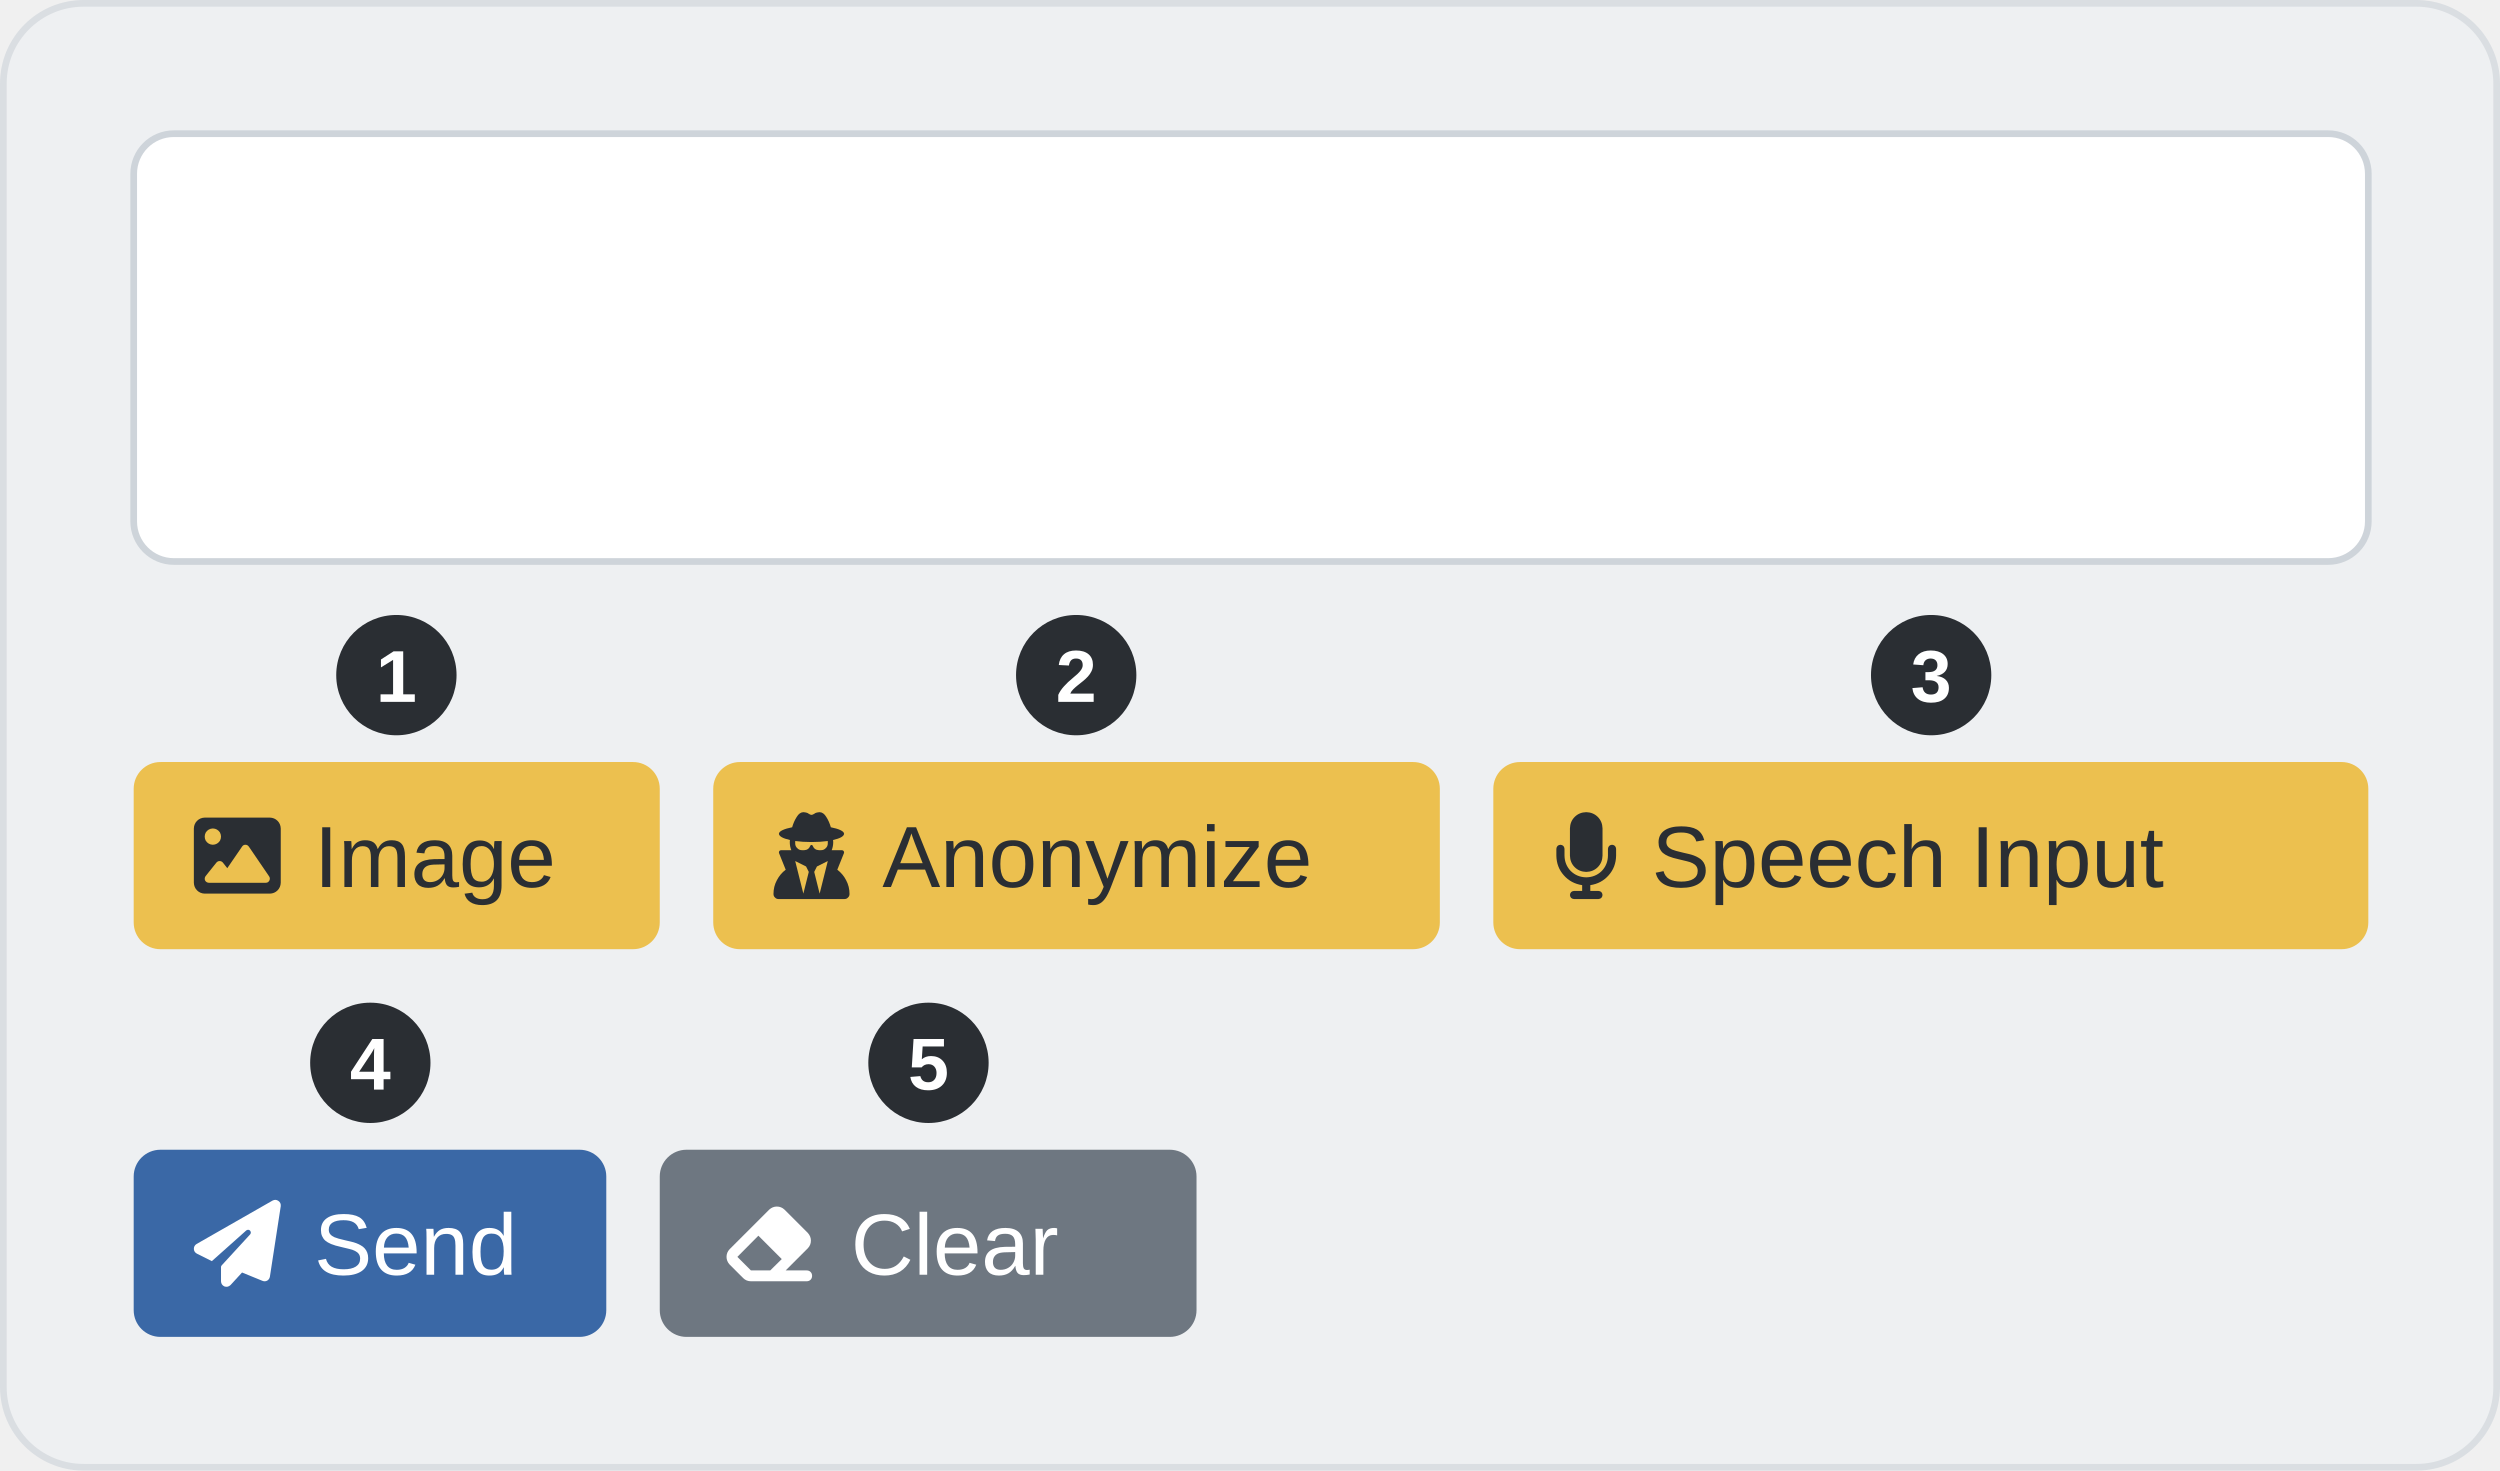
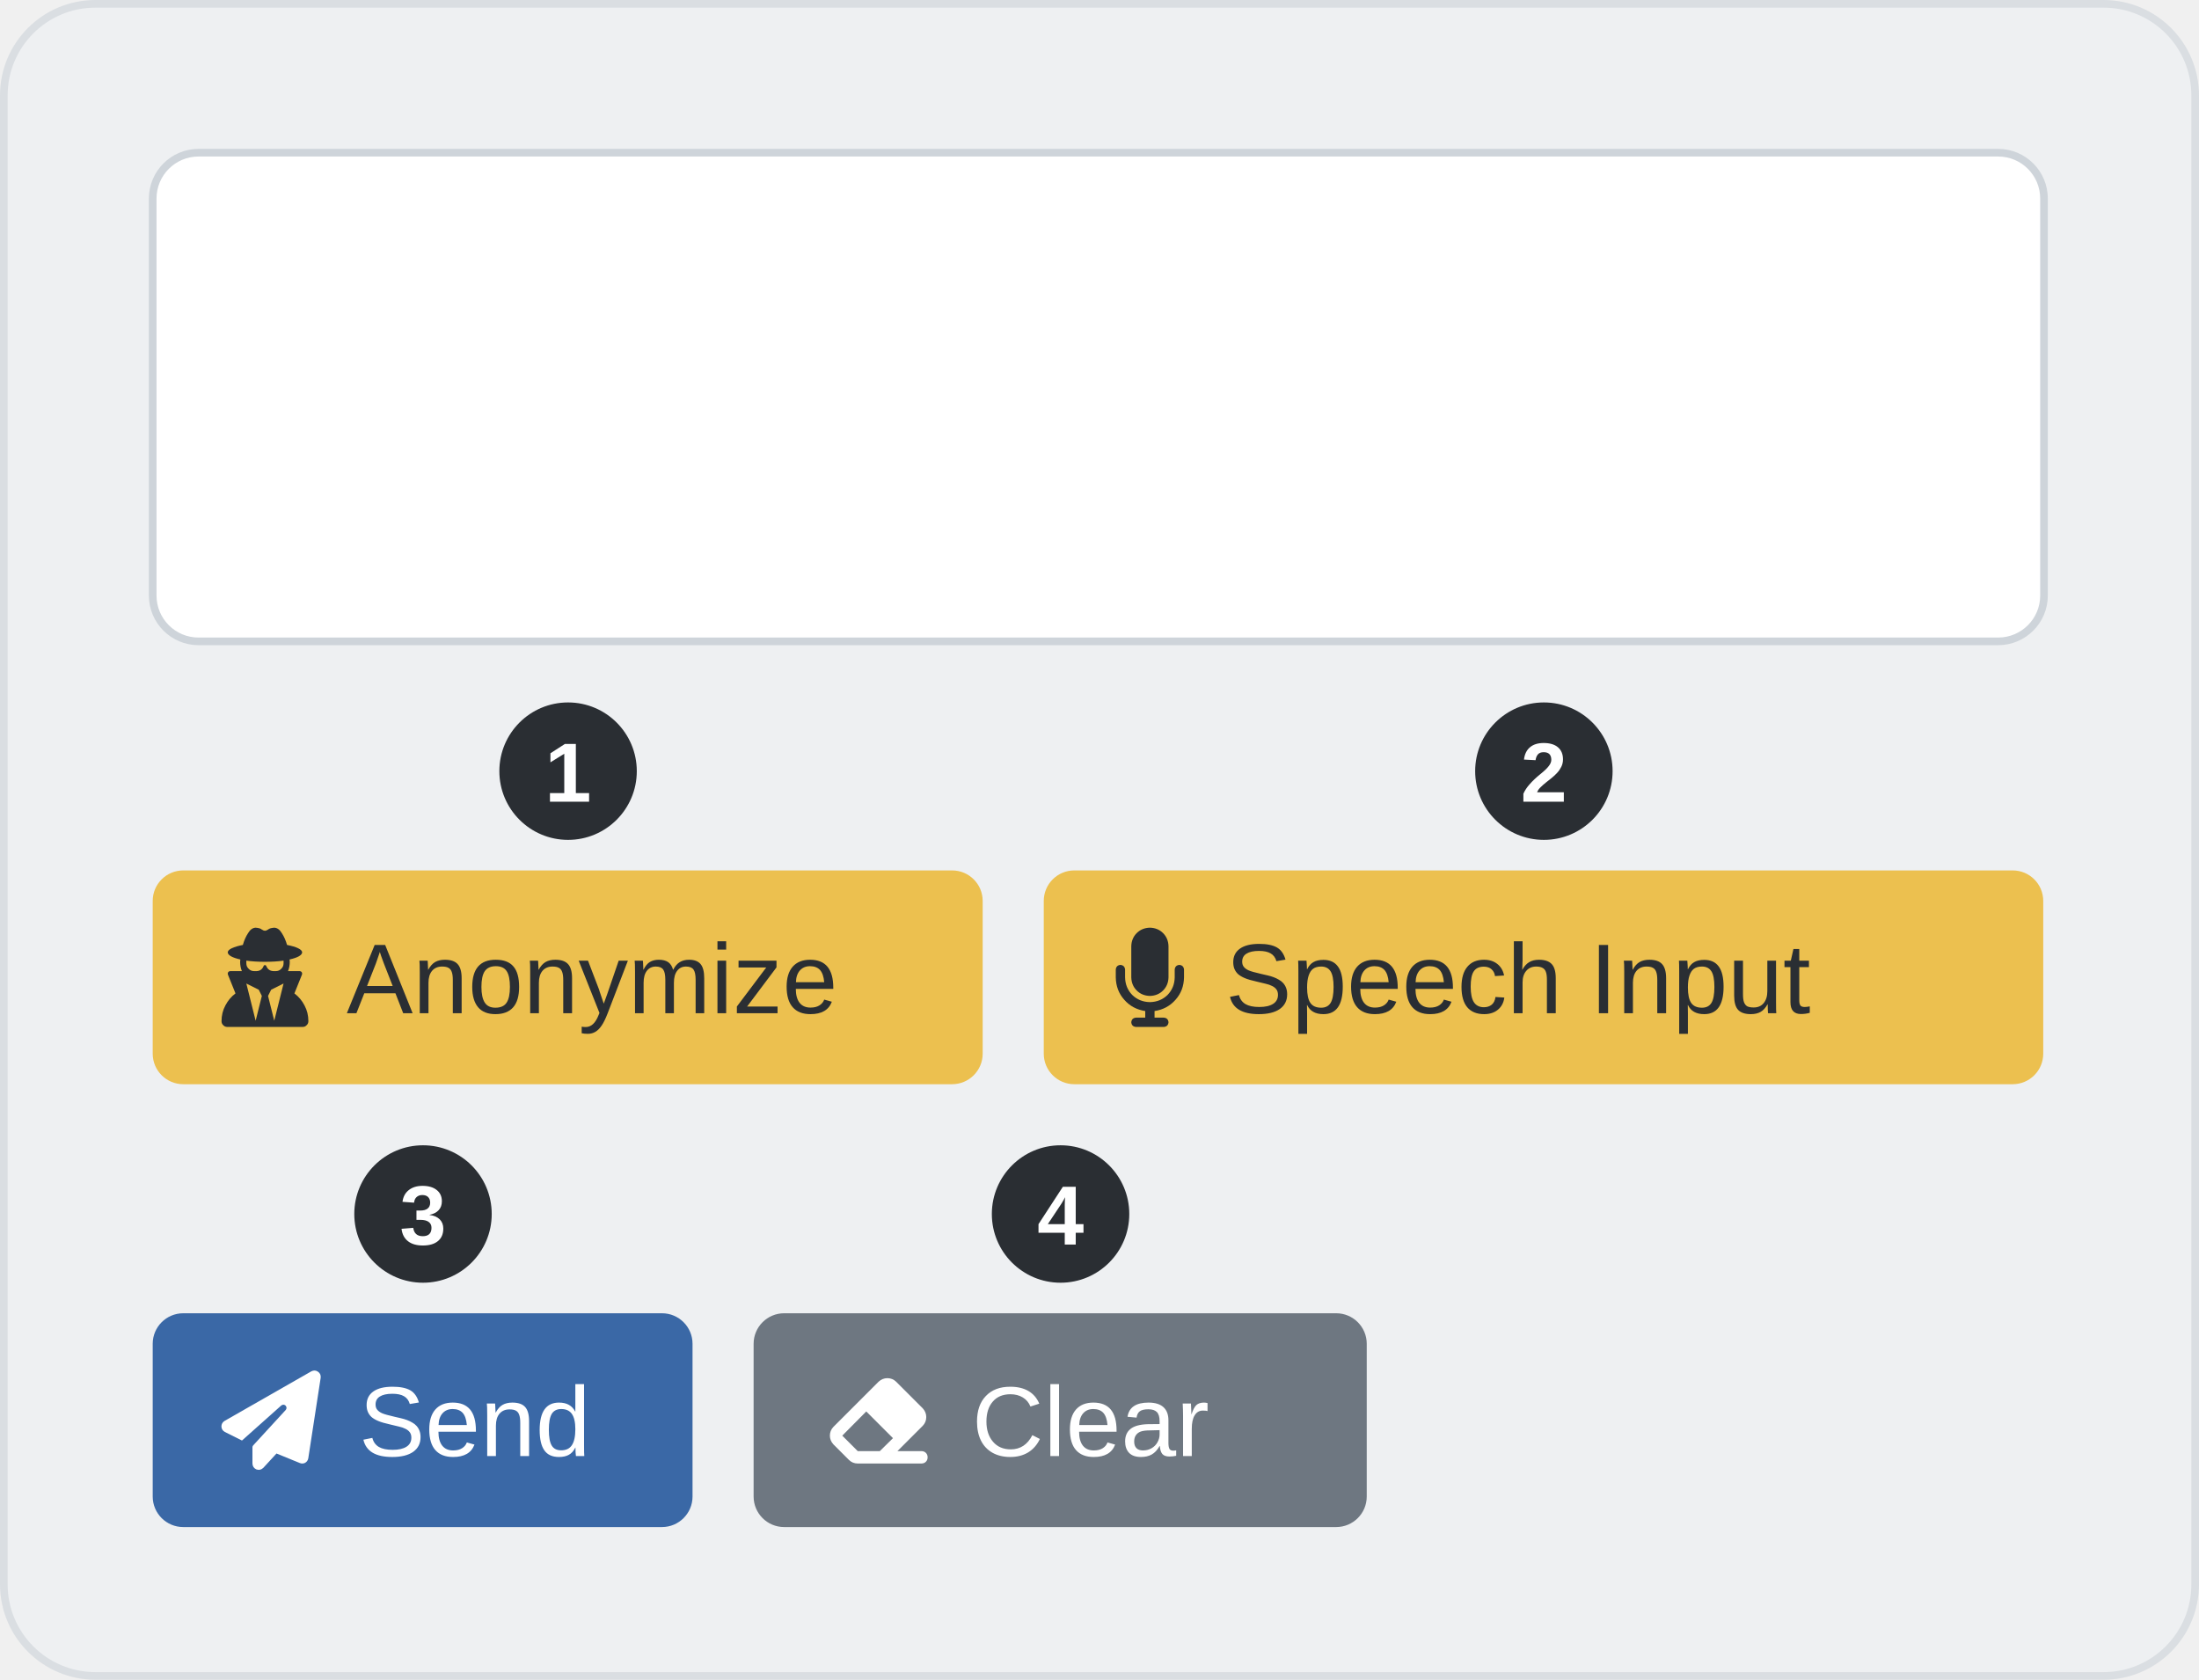
- <svg xmlns="http://www.w3.org/2000/svg" role="img" width="374" height="220" viewBox="0 0 374 220" font-family="-apple-system, 'Hiragino Sans', 'Noto Sans JP', 'Helvetica Neue', Arial, sans-serif">
+ <svg xmlns="http://www.w3.org/2000/svg" role="img" width="288" height="220" viewBox="0 0 288 220" font-family="-apple-system, 'Hiragino Sans', 'Noto Sans JP', 'Helvetica Neue', Arial, sans-serif">
  <defs>
    <symbol id="i-solid-eraser" viewBox="0 -448 576 512">
      <path transform="scale(1 -1)" d="M291 391 57 157 291 391 57 157Q39 138 39 112Q39 87 57 67L137 -13Q156 -32 183 -32H288H512Q526 -32 535 -23Q544 -14 544 0Q544 14 535 23Q526 32 512 32H388L519 163Q537 182 537 208Q537 233 519 253L381 391Q362 409 336 409Q311 409 291 391ZM297 32H288H297H183L103 112L227 237L365 99L297 32Z" />
-     </symbol>
-     <symbol id="i-solid-image" viewBox="0 -448 512 512">
-       <path transform="scale(1 -1)" d="M0 352Q1 379 19 397Q37 415 64 416H448Q475 415 493 397Q511 379 512 352V32Q511 5 493 -13Q475 -31 448 -32H64Q37 -31 19 -13Q1 5 0 32V352ZM324 245Q316 256 304 256Q291 256 284 245L197 118L171 151Q163 160 152 160Q141 160 133 151L69 71Q61 59 66 46Q73 33 88 32H184H424Q438 32 445 45Q451 58 444 69L324 245ZM112 256Q139 257 154 280Q166 304 154 328Q139 351 112 352Q85 351 70 328Q58 304 70 280Q85 257 112 256Z" />
    </symbol>
    <symbol id="i-solid-microphone" viewBox="0 -448 384 512">
      <path transform="scale(1 -1)" d="M192 448Q151 447 124 420Q97 393 96 352V192Q97 151 124 124Q151 97 192 96Q233 97 260 124Q287 151 288 192V352Q287 393 260 420Q233 447 192 448ZM64 232Q62 254 40 256Q18 254 16 232V192Q17 124 60 76Q102 28 168 18V-16H120Q98 -18 96 -40Q98 -62 120 -64H192H264Q286 -62 288 -40Q286 -18 264 -16H216V18Q282 28 324 76Q367 124 368 192V232Q366 254 344 256Q322 254 320 232V192Q319 138 283 101Q246 65 192 64Q138 65 101 101Q65 138 64 192V232Z" />
    </symbol>
    <symbol id="i-solid-paper-plane" viewBox="0 -448 512 512">
      <path transform="scale(1 -1)" d="M498 442Q514 431 512 411L448 -5Q445 -20 432 -28Q418 -35 404 -29L284 20L216 -54Q200 -69 180 -62Q161 -53 160 -32V52Q160 58 164 62L332 245Q340 256 331 267Q321 276 309 268L106 87L18 131Q1 140 0 159Q0 178 16 188L464 444Q482 453 498 442Z" />
    </symbol>
    <symbol id="i-solid-user-secret" viewBox="0 -448 448 512">
      <path transform="scale(1 -1)" d="M224 432Q215 433 209 438Q208 438 208 438Q201 446 176 448Q153 447 137 420Q120 394 110 359Q74 352 53 342Q32 332 32 320Q35 298 97 284Q96 278 96 272Q96 246 105 224H45Q33 223 32 211Q32 208 33 206L72 109Q39 84 20 47Q0 10 0 -34Q0 -47 9 -55Q17 -64 30 -64H418Q431 -64 439 -55Q448 -47 448 -34Q448 10 428 47Q409 84 376 109L415 206Q416 208 416 211Q415 223 403 224H343Q352 246 352 272Q352 278 351 284Q413 298 416 320Q416 332 395 342Q374 352 338 359Q328 394 311 420Q295 447 272 448Q247 446 240 438Q240 438 240 438Q239 438 239 438Q233 433 224 432ZM280 224H268H280H268Q241 225 231 250Q229 255 224 255Q219 255 217 250Q207 225 181 224H168Q151 224 140 236Q128 247 128 264V278Q171 272 224 272Q277 272 320 278V264Q320 247 308 236Q297 224 280 224ZM192 128 208 96 192 128 208 96 176 -32 128 160 192 128ZM320 160 272 -32 320 160 272 -32 240 96 256 128 320 160Z" />
    </symbol>
  </defs>
-   <rect x="0.5" y="0.5" width="373" height="219" rx="12" fill="#eef0f2" stroke="#dadee2" />
-   <rect x="20" y="20" width="334.3" height="64" rx="6" fill="#ffffff" stroke="#ced4da" />
-   <rect x="20.0" y="114.0" width="78.7" height="28" rx="4" fill="#ecc04f" />
-   <use href="#i-solid-image" x="29.0" y="121.5" width="13.0" height="13" fill="#2a2e33" />
-   <text x="47.0" y="132.7" font-size="13" fill="#2a2e33">Image</text>
-   <circle cx="59.3" cy="101.0" r="9" fill="#2a2e33" />
-   <text x="59.3" y="105.0" font-size="11" fill="#ffffff" font-weight="700" text-anchor="middle">1</text>
-   <rect x="106.7" y="114.0" width="108.7" height="28" rx="4" fill="#ecc04f" />
-   <use href="#i-solid-user-secret" x="115.7" y="121.5" width="11.4" height="13" fill="#2a2e33" />
-   <text x="132.0" y="132.7" font-size="13" fill="#2a2e33">Anonymize</text>
-   <circle cx="161.0" cy="101.0" r="9" fill="#2a2e33" />
-   <text x="161.0" y="105.0" font-size="11" fill="#ffffff" font-weight="700" text-anchor="middle">2</text>
-   <rect x="223.4" y="114.0" width="130.9" height="28" rx="4" fill="#ecc04f" />
-   <use href="#i-solid-microphone" x="232.4" y="121.5" width="9.8" height="13" fill="#2a2e33" />
-   <text x="247.1" y="132.7" font-size="13" fill="#2a2e33">Speech Input</text>
-   <circle cx="288.9" cy="101.0" r="9" fill="#2a2e33" />
-   <text x="288.9" y="105.0" font-size="11" fill="#ffffff" font-weight="700" text-anchor="middle">3</text>
+   <rect x="0.5" y="0.5" width="287" height="219" rx="12" fill="#eef0f2" stroke="#dadee2" />
+   <rect x="20" y="20" width="247.7" height="64" rx="6" fill="#ffffff" stroke="#ced4da" />
+   <rect x="20.0" y="114.0" width="108.7" height="28" rx="4" fill="#ecc04f" />
+   <use href="#i-solid-user-secret" x="29.0" y="121.5" width="11.4" height="13" fill="#2a2e33" />
+   <text x="45.4" y="132.7" font-size="13" fill="#2a2e33">Anonymize</text>
+   <circle cx="74.4" cy="101.0" r="9" fill="#2a2e33" />
+   <text x="74.4" y="105.0" font-size="11" fill="#ffffff" font-weight="700" text-anchor="middle">1</text>
+   <rect x="136.7" y="114.0" width="130.9" height="28" rx="4" fill="#ecc04f" />
+   <use href="#i-solid-microphone" x="145.7" y="121.5" width="9.8" height="13" fill="#2a2e33" />
+   <text x="160.5" y="132.7" font-size="13" fill="#2a2e33">Speech Input</text>
+   <circle cx="202.2" cy="101.0" r="9" fill="#2a2e33" />
+   <text x="202.2" y="105.0" font-size="11" fill="#ffffff" font-weight="700" text-anchor="middle">2</text>
  <rect x="20.0" y="172.0" width="70.7" height="28" rx="4" fill="#3a68a6" />
  <use href="#i-solid-paper-plane" x="29.0" y="179.5" width="13.0" height="13" fill="#ffffff" />
  <text x="47.0" y="190.7" font-size="13" fill="#ffffff">Send</text>
  <circle cx="55.4" cy="159.0" r="9" fill="#2a2e33" />
-   <text x="55.4" y="163.0" font-size="11" fill="#ffffff" font-weight="700" text-anchor="middle">4</text>
+   <text x="55.4" y="163.0" font-size="11" fill="#ffffff" font-weight="700" text-anchor="middle">3</text>
  <rect x="98.7" y="172.0" width="80.3" height="28" rx="4" fill="#6e7781" />
  <use href="#i-solid-eraser" x="107.7" y="179.5" width="14.6" height="13" fill="#ffffff" />
  <text x="127.3" y="190.7" font-size="13" fill="#ffffff">Clear</text>
  <circle cx="138.9" cy="159.0" r="9" fill="#2a2e33" />
-   <text x="138.9" y="163.0" font-size="11" fill="#ffffff" font-weight="700" text-anchor="middle">5</text>
+   <text x="138.9" y="163.0" font-size="11" fill="#ffffff" font-weight="700" text-anchor="middle">4</text>
</svg>
